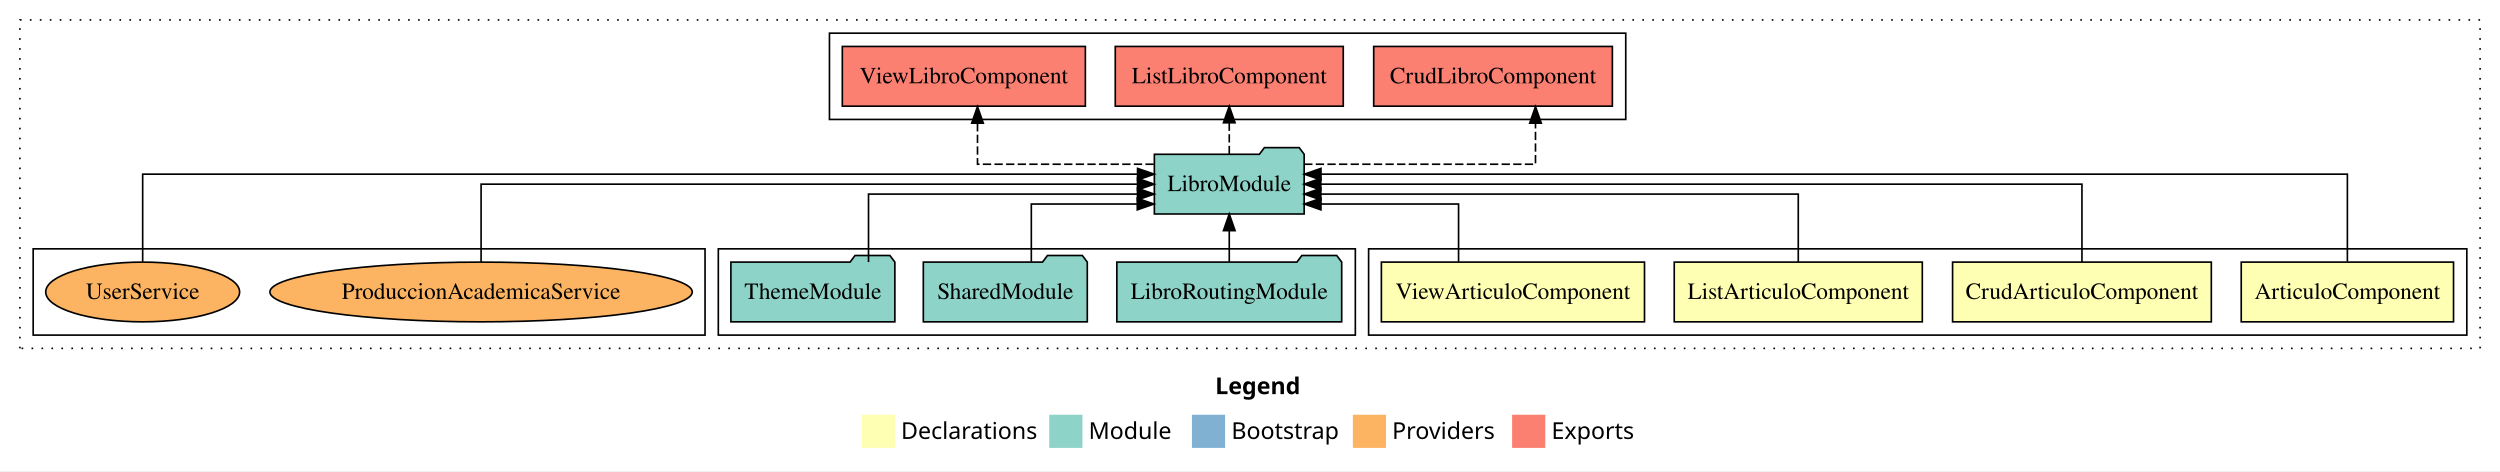
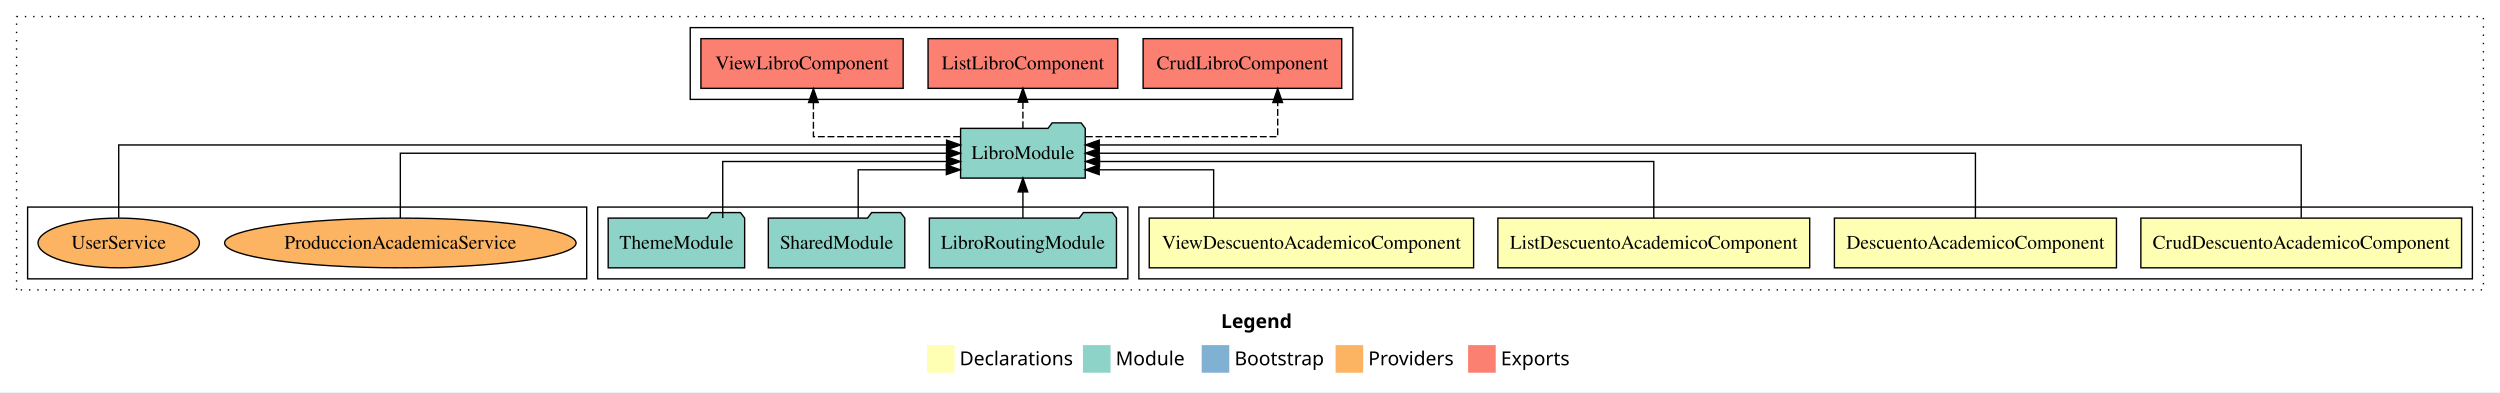
- <svg xmlns="http://www.w3.org/2000/svg" width="1507pt" height="284pt" viewBox="0.00 0.00 1507.00 284.00">
+ <svg xmlns="http://www.w3.org/2000/svg" width="1811pt" height="284pt" viewBox="0.00 0.00 1811.00 284.00">
  <g id="graph0" class="graph" transform="scale(1 1) rotate(0) translate(4 280)">
-     <polygon fill="#ffffff" stroke="transparent" points="-4,4 -4,-280 1503,-280 1503,4 -4,4" />
-     <text text-anchor="start" x="728.509" y="-42.4" font-family="sans-serif" font-weight="bold" font-size="14.00" fill="#000000">Legend</text>
-     <polygon fill="#ffffb3" stroke="transparent" points="515.5,-10 515.5,-30 535.5,-30 535.5,-10 515.5,-10" />
-     <text text-anchor="start" x="539.129" y="-15.4" font-family="sans-serif" font-size="14.00" fill="#000000">  Declarations</text>
-     <polygon fill="#8dd3c7" stroke="transparent" points="628.5,-10 628.5,-30 648.5,-30 648.5,-10 628.5,-10" />
-     <text text-anchor="start" x="652.225" y="-15.4" font-family="sans-serif" font-size="14.00" fill="#000000">  Module</text>
-     <polygon fill="#80b1d3" stroke="transparent" points="714.5,-10 714.5,-30 734.5,-30 734.5,-10 714.5,-10" />
-     <text text-anchor="start" x="738.281" y="-15.4" font-family="sans-serif" font-size="14.00" fill="#000000">  Bootstrap</text>
-     <polygon fill="#fdb462" stroke="transparent" points="811.5,-10 811.5,-30 831.5,-30 831.5,-10 811.5,-10" />
-     <text text-anchor="start" x="835.173" y="-15.4" font-family="sans-serif" font-size="14.00" fill="#000000">  Providers</text>
-     <polygon fill="#fb8072" stroke="transparent" points="907.5,-10 907.5,-30 927.5,-30 927.5,-10 907.5,-10" />
-     <text text-anchor="start" x="931.226" y="-15.4" font-family="sans-serif" font-size="14.00" fill="#000000">  Exports</text>
+     <polygon fill="#ffffff" stroke="transparent" points="-4,4 -4,-280 1807,-280 1807,4 -4,4" />
+     <text text-anchor="start" x="880.509" y="-42.4" font-family="sans-serif" font-weight="bold" font-size="14.00" fill="#000000">Legend</text>
+     <polygon fill="#ffffb3" stroke="transparent" points="667.5,-10 667.5,-30 687.5,-30 687.5,-10 667.5,-10" />
+     <text text-anchor="start" x="691.129" y="-15.4" font-family="sans-serif" font-size="14.00" fill="#000000">  Declarations</text>
+     <polygon fill="#8dd3c7" stroke="transparent" points="780.5,-10 780.5,-30 800.5,-30 800.5,-10 780.5,-10" />
+     <text text-anchor="start" x="804.225" y="-15.4" font-family="sans-serif" font-size="14.00" fill="#000000">  Module</text>
+     <polygon fill="#80b1d3" stroke="transparent" points="866.5,-10 866.5,-30 886.5,-30 886.5,-10 866.5,-10" />
+     <text text-anchor="start" x="890.281" y="-15.4" font-family="sans-serif" font-size="14.00" fill="#000000">  Bootstrap</text>
+     <polygon fill="#fdb462" stroke="transparent" points="963.5,-10 963.5,-30 983.5,-30 983.5,-10 963.5,-10" />
+     <text text-anchor="start" x="987.173" y="-15.4" font-family="sans-serif" font-size="14.00" fill="#000000">  Providers</text>
+     <polygon fill="#fb8072" stroke="transparent" points="1059.5,-10 1059.5,-30 1079.5,-30 1079.5,-10 1059.5,-10" />
+     <text text-anchor="start" x="1083.226" y="-15.4" font-family="sans-serif" font-size="14.00" fill="#000000">  Exports</text>
    <g id="clust1" class="cluster">
-       <polygon fill="none" stroke="#000000" stroke-dasharray="1,5" points="8,-70 8,-268 1491,-268 1491,-70 8,-70" />
+       <polygon fill="none" stroke="#000000" stroke-dasharray="1,5" points="8,-70 8,-268 1795,-268 1795,-70 8,-70" />
    </g>
    <g id="clust2" class="cluster">
-       <polygon fill="none" stroke="#000000" points="821,-78 821,-130 1483,-130 1483,-78 821,-78" />
+       <polygon fill="none" stroke="#000000" points="821,-78 821,-130 1787,-130 1787,-78 821,-78" />
    </g>
    <g id="clust7" class="cluster">
      <polygon fill="none" stroke="#000000" points="429,-78 429,-130 813,-130 813,-78 429,-78" />
    </g>
    <g id="clust8" class="cluster">
      <polygon fill="none" stroke="#000000" points="496,-208 496,-260 976,-260 976,-208 496,-208" />
    </g>
    <g id="clust10" class="cluster">
      <polygon fill="none" stroke="#000000" points="16,-78 16,-130 421,-130 421,-78 16,-78" />
    </g>
    <g id="node1" class="node">
-       <polygon fill="#ffffb3" stroke="#000000" points="1474.986,-122 1347.014,-122 1347.014,-86 1474.986,-86 1474.986,-122" />
-       <text text-anchor="middle" x="1411" y="-99.8" font-family="Times,serif" font-size="14.00" fill="#000000">ArticuloComponent</text>
+       <polygon fill="#ffffb3" stroke="#000000" points="1779.161,-122 1546.839,-122 1546.839,-86 1779.161,-86 1779.161,-122" />
+       <text text-anchor="middle" x="1663" y="-99.8" font-family="Times,serif" font-size="14.00" fill="#000000">CrudDescuentoAcademicoComponent</text>
    </g>
    <g id="node5" class="node">
      <polygon fill="#8dd3c7" stroke="#000000" points="782.154,-187 779.154,-191 758.154,-191 755.154,-187 691.846,-187 691.846,-151 782.154,-151 782.154,-187" />
      <text text-anchor="middle" x="737" y="-164.8" font-family="Times,serif" font-size="14.00" fill="#000000">LibroModule</text>
    </g>
    <g id="edge1" class="edge">
-       <path fill="none" stroke="#000000" d="M1411,-122.284C1411,-143.321 1411,-175 1411,-175 1411,-175 792.27,-175 792.27,-175" />
-       <polygon fill="#000000" stroke="#000000" points="792.27,-171.5 782.27,-175 792.27,-178.5 792.27,-171.5" />
+       <path fill="none" stroke="#000000" d="M1663,-122.284C1663,-143.321 1663,-175 1663,-175 1663,-175 792.29,-175 792.29,-175" />
+       <polygon fill="#000000" stroke="#000000" points="792.29,-171.5 782.29,-175 792.29,-178.5 792.29,-171.5" />
    </g>
    <g id="node2" class="node">
-       <polygon fill="#ffffb3" stroke="#000000" points="1328.983,-122 1173.017,-122 1173.017,-86 1328.983,-86 1328.983,-122" />
-       <text text-anchor="middle" x="1251" y="-99.8" font-family="Times,serif" font-size="14.00" fill="#000000">CrudArticuloComponent</text>
+       <polygon fill="#ffffb3" stroke="#000000" points="1529.164,-122 1324.836,-122 1324.836,-86 1529.164,-86 1529.164,-122" />
+       <text text-anchor="middle" x="1427" y="-99.8" font-family="Times,serif" font-size="14.00" fill="#000000">DescuentoAcademicoComponent</text>
    </g>
    <g id="edge2" class="edge">
-       <path fill="none" stroke="#000000" d="M1251,-122.106C1251,-141.339 1251,-169 1251,-169 1251,-169 792.164,-169 792.164,-169" />
-       <polygon fill="#000000" stroke="#000000" points="792.164,-165.5 782.164,-169 792.163,-172.5 792.164,-165.5" />
+       <path fill="none" stroke="#000000" d="M1427,-122.106C1427,-141.339 1427,-169 1427,-169 1427,-169 792.273,-169 792.273,-169" />
+       <polygon fill="#000000" stroke="#000000" points="792.273,-165.5 782.273,-169 792.273,-172.5 792.273,-165.5" />
    </g>
    <g id="node3" class="node">
-       <polygon fill="#ffffb3" stroke="#000000" points="1154.765,-122 1005.235,-122 1005.235,-86 1154.765,-86 1154.765,-122" />
-       <text text-anchor="middle" x="1080" y="-99.8" font-family="Times,serif" font-size="14.00" fill="#000000">ListArticuloComponent</text>
+       <polygon fill="#ffffb3" stroke="#000000" points="1306.943,-122 1081.057,-122 1081.057,-86 1306.943,-86 1306.943,-122" />
+       <text text-anchor="middle" x="1194" y="-99.8" font-family="Times,serif" font-size="14.00" fill="#000000">ListDescuentoAcademicoComponent</text>
    </g>
    <g id="edge3" class="edge">
-       <path fill="none" stroke="#000000" d="M1080,-122.022C1080,-139.373 1080,-163 1080,-163 1080,-163 792.194,-163 792.194,-163" />
-       <polygon fill="#000000" stroke="#000000" points="792.194,-159.5 782.194,-163 792.194,-166.5 792.194,-159.5" />
+       <path fill="none" stroke="#000000" d="M1194,-122.022C1194,-139.373 1194,-163 1194,-163 1194,-163 792.49,-163 792.49,-163" />
+       <polygon fill="#000000" stroke="#000000" points="792.49,-159.5 782.49,-163 792.49,-166.5 792.49,-159.5" />
    </g>
    <g id="node4" class="node">
-       <polygon fill="#ffffb3" stroke="#000000" points="987.305,-122 828.695,-122 828.695,-86 987.305,-86 987.305,-122" />
-       <text text-anchor="middle" x="908" y="-99.8" font-family="Times,serif" font-size="14.00" fill="#000000">ViewArticuloComponent</text>
+       <polygon fill="#ffffb3" stroke="#000000" points="1063.483,-122 828.517,-122 828.517,-86 1063.483,-86 1063.483,-122" />
+       <text text-anchor="middle" x="946" y="-99.8" font-family="Times,serif" font-size="14.00" fill="#000000">ViewDescuentoAcademicoComponent</text>
    </g>
    <g id="edge4" class="edge">
-       <path fill="none" stroke="#000000" d="M875.221,-122.24C875.221,-137.571 875.221,-157 875.221,-157 875.221,-157 792.259,-157 792.259,-157" />
-       <polygon fill="#000000" stroke="#000000" points="792.259,-153.5 782.259,-157 792.259,-160.5 792.259,-153.5" />
+       <path fill="none" stroke="#000000" d="M875.161,-122.24C875.161,-137.571 875.161,-157 875.161,-157 875.161,-157 792.239,-157 792.239,-157" />
+       <polygon fill="#000000" stroke="#000000" points="792.239,-153.5 782.239,-157 792.239,-160.5 792.239,-153.5" />
    </g>
    <g id="node9" class="node">
      <polygon fill="#fb8072" stroke="#000000" points="967.933,-252 824.067,-252 824.067,-216 967.933,-216 967.933,-252" />
      <text text-anchor="middle" x="896" y="-229.8" font-family="Times,serif" font-size="14.00" fill="#000000">CrudLibroComponent </text>
    </g>
    <g id="edge8" class="edge">
-       <path fill="none" stroke="#000000" stroke-dasharray="5,2" d="M782.157,-181C836.805,-181 921.594,-181 921.594,-181 921.594,-181 921.594,-205.76 921.594,-205.76" />
-       <polygon fill="#000000" stroke="#000000" points="918.094,-205.76 921.594,-215.76 925.094,-205.76 918.094,-205.76" />
+       <path fill="none" stroke="#000000" stroke-dasharray="5,2" d="M782.623,-181C837.277,-181 921.564,-181 921.564,-181 921.564,-181 921.564,-205.76 921.564,-205.76" />
+       <polygon fill="#000000" stroke="#000000" points="918.064,-205.76 921.564,-215.76 925.064,-205.76 918.064,-205.76" />
    </g>
    <g id="node10" class="node">
      <polygon fill="#fb8072" stroke="#000000" points="805.715,-252 668.285,-252 668.285,-216 805.715,-216 805.715,-252" />
      <text text-anchor="middle" x="737" y="-229.8" font-family="Times,serif" font-size="14.00" fill="#000000">ListLibroComponent </text>
    </g>
    <g id="edge9" class="edge">
      <path fill="none" stroke="#000000" stroke-dasharray="5,2" d="M737,-187.106C737,-187.106 737,-205.991 737,-205.991" />
      <polygon fill="#000000" stroke="#000000" points="733.5,-205.991 737,-215.991 740.5,-205.991 733.5,-205.991" />
    </g>
    <g id="node11" class="node">
      <polygon fill="#fb8072" stroke="#000000" points="650.255,-252 503.745,-252 503.745,-216 650.255,-216 650.255,-252" />
      <text text-anchor="middle" x="577" y="-229.8" font-family="Times,serif" font-size="14.00" fill="#000000">ViewLibroComponent </text>
    </g>
    <g id="edge10" class="edge">
      <path fill="none" stroke="#000000" stroke-dasharray="5,2" d="M691.466,-181C646.762,-181 585.235,-181 585.235,-181 585.235,-181 585.235,-205.76 585.235,-205.76" />
      <polygon fill="#000000" stroke="#000000" points="581.735,-205.76 585.235,-215.76 588.735,-205.76 581.735,-205.76" />
    </g>
    <g id="node6" class="node">
      <polygon fill="#8dd3c7" stroke="#000000" points="804.772,-122 801.772,-126 780.772,-126 777.772,-122 669.228,-122 669.228,-86 804.772,-86 804.772,-122" />
      <text text-anchor="middle" x="737" y="-99.8" font-family="Times,serif" font-size="14.00" fill="#000000">LibroRoutingModule</text>
    </g>
    <g id="edge5" class="edge">
      <path fill="none" stroke="#000000" d="M737,-122.106C737,-122.106 737,-140.991 737,-140.991" />
      <polygon fill="#000000" stroke="#000000" points="733.5,-140.991 737,-150.991 740.5,-140.991 733.5,-140.991" />
    </g>
    <g id="node7" class="node">
      <polygon fill="#8dd3c7" stroke="#000000" points="651.423,-122 648.423,-126 627.423,-126 624.423,-122 552.577,-122 552.577,-86 651.423,-86 651.423,-122" />
      <text text-anchor="middle" x="602" y="-99.8" font-family="Times,serif" font-size="14.00" fill="#000000">SharedModule</text>
    </g>
    <g id="edge6" class="edge">
      <path fill="none" stroke="#000000" d="M617.681,-122.24C617.681,-137.571 617.681,-157 617.681,-157 617.681,-157 681.55,-157 681.55,-157" />
      <polygon fill="#000000" stroke="#000000" points="681.55,-160.5 691.55,-157 681.55,-153.5 681.55,-160.5" />
    </g>
    <g id="node8" class="node">
      <polygon fill="#8dd3c7" stroke="#000000" points="535.423,-122 532.423,-126 511.423,-126 508.423,-122 436.577,-122 436.577,-86 535.423,-86 535.423,-122" />
      <text text-anchor="middle" x="486" y="-99.8" font-family="Times,serif" font-size="14.00" fill="#000000">ThemeModule</text>
    </g>
    <g id="edge7" class="edge">
      <path fill="none" stroke="#000000" d="M519.542,-122.022C519.542,-139.373 519.542,-163 519.542,-163 519.542,-163 681.678,-163 681.678,-163" />
      <polygon fill="#000000" stroke="#000000" points="681.678,-166.5 691.678,-163 681.678,-159.5 681.678,-166.5" />
    </g>
    <g id="node12" class="node">
      <ellipse fill="#fdb462" stroke="#000000" cx="286" cy="-104" rx="127.307" ry="18" />
      <text text-anchor="middle" x="286" y="-99.8" font-family="Times,serif" font-size="14.00" fill="#000000">ProduccionAcademicaService</text>
    </g>
    <g id="edge11" class="edge">
      <path fill="none" stroke="#000000" d="M286,-122.106C286,-141.339 286,-169 286,-169 286,-169 681.692,-169 681.692,-169" />
      <polygon fill="#000000" stroke="#000000" points="681.692,-172.5 691.692,-169 681.691,-165.5 681.692,-172.5" />
    </g>
    <g id="node13" class="node">
      <ellipse fill="#fdb462" stroke="#000000" cx="82" cy="-104" rx="58.441" ry="18" />
      <text text-anchor="middle" x="82" y="-99.8" font-family="Times,serif" font-size="14.00" fill="#000000">UserService</text>
    </g>
    <g id="edge12" class="edge">
      <path fill="none" stroke="#000000" d="M82,-122.284C82,-143.321 82,-175 82,-175 82,-175 681.721,-175 681.721,-175" />
      <polygon fill="#000000" stroke="#000000" points="681.721,-178.5 691.721,-175 681.721,-171.5 681.721,-178.5" />
    </g>
  </g>
</svg>
